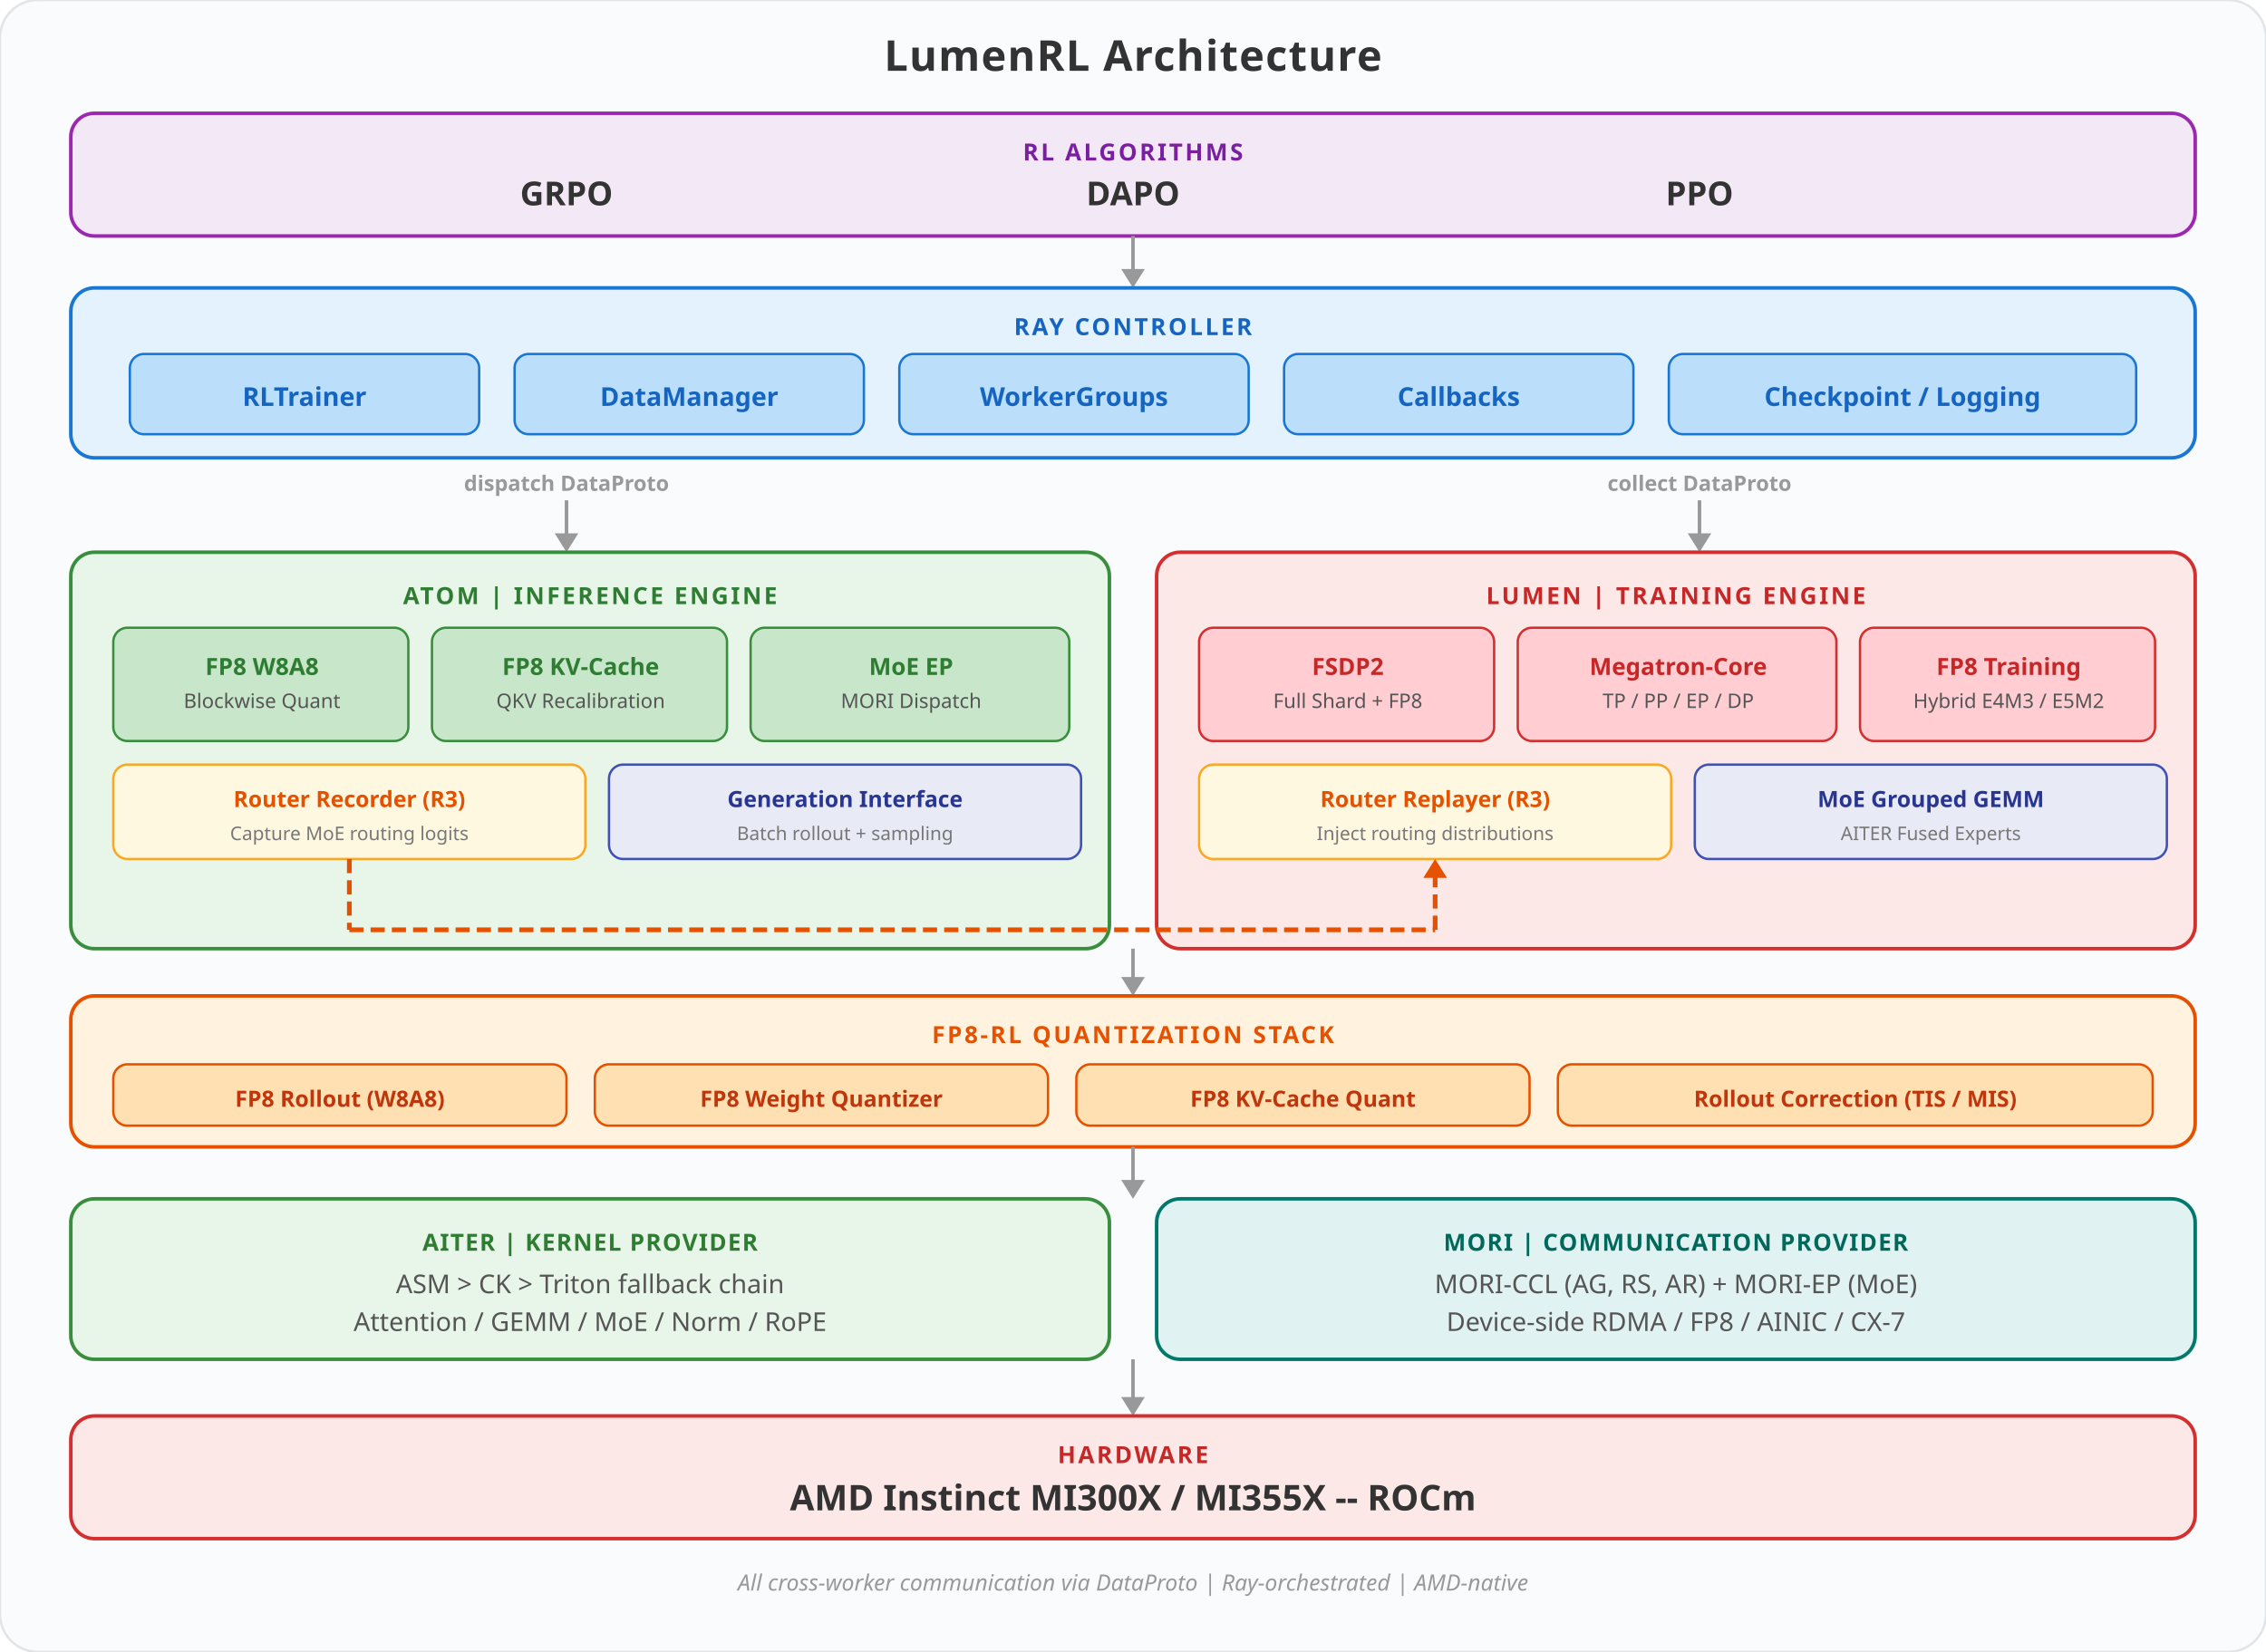
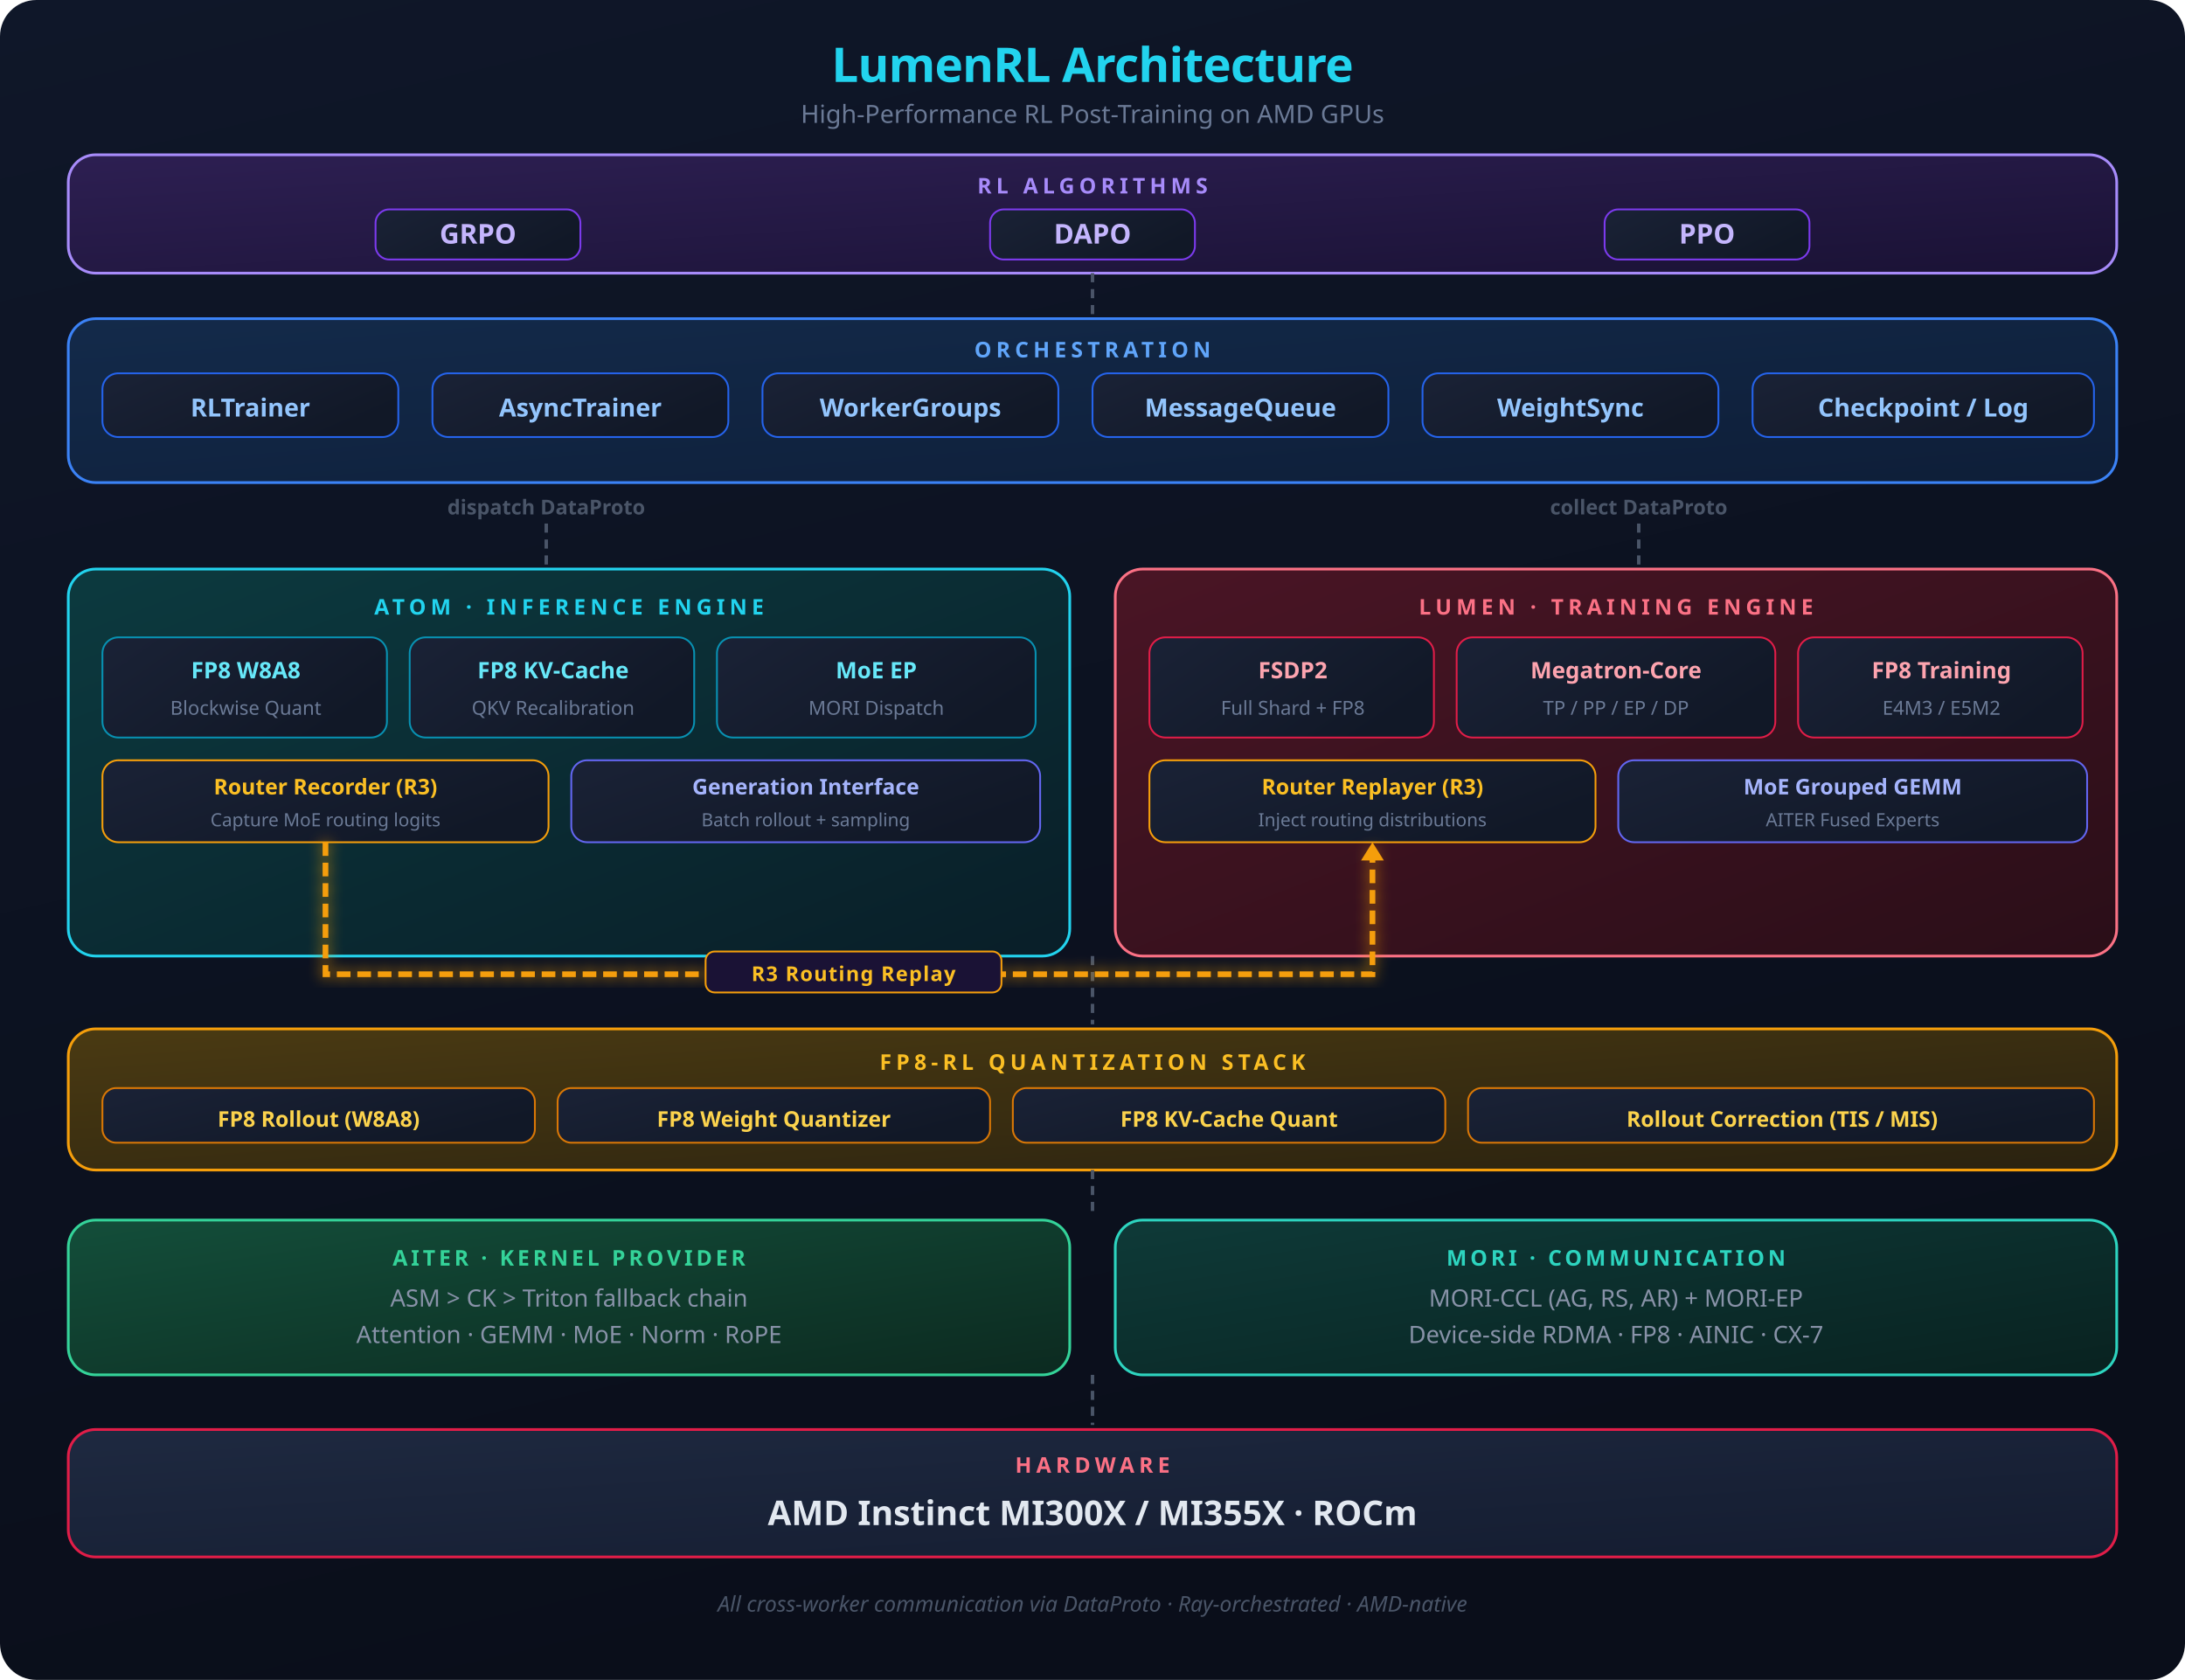
- <svg xmlns="http://www.w3.org/2000/svg" viewBox="0 0 960 700" width="960" height="700">
-   <rect width="960" height="700" rx="16" fill="#fafbfc" stroke="#e1e4e8" stroke-width="1" />
-   <text x="480" y="30" text-anchor="middle" fill="#333" font-size="18" font-weight="700" font-family="sans-serif" letter-spacing="0.5">LumenRL Architecture</text>
-   <rect x="30" y="48" width="900" height="52" rx="10" fill="#f3e8f5" stroke="#9c27b0" stroke-width="1.5" />
-   <text x="480" y="68" text-anchor="middle" fill="#7b1fa2" font-size="10" font-weight="600" font-family="sans-serif" letter-spacing="1">RL ALGORITHMS</text>
-   <text x="240" y="87" text-anchor="middle" fill="#333" font-size="14" font-weight="600" font-family="sans-serif">GRPO</text>
-   <text x="480" y="87" text-anchor="middle" fill="#333" font-size="14" font-weight="600" font-family="sans-serif">DAPO</text>
-   <text x="720" y="87" text-anchor="middle" fill="#333" font-size="14" font-weight="600" font-family="sans-serif">PPO</text>
-   <line x1="480" y1="100" x2="480" y2="118" stroke="#999" stroke-width="1.5" />
-   <polygon points="480,122 475,114 485,114" fill="#999" />
-   <rect x="30" y="122" width="900" height="72" rx="10" fill="#e3f2fd" stroke="#1976d2" stroke-width="1.5" />
-   <text x="480" y="142" text-anchor="middle" fill="#1565c0" font-size="10" font-weight="600" font-family="sans-serif" letter-spacing="1">RAY CONTROLLER</text>
-   <rect x="55" y="150" width="148" height="34" rx="6" fill="#bbdefb" stroke="#1976d2" stroke-width="1" />
-   <text x="129" y="172" text-anchor="middle" fill="#1565c0" font-size="11" font-weight="600" font-family="sans-serif">RLTrainer</text>
-   <rect x="218" y="150" width="148" height="34" rx="6" fill="#bbdefb" stroke="#1976d2" stroke-width="1" />
-   <text x="292" y="172" text-anchor="middle" fill="#1565c0" font-size="11" font-weight="600" font-family="sans-serif">DataManager</text>
-   <rect x="381" y="150" width="148" height="34" rx="6" fill="#bbdefb" stroke="#1976d2" stroke-width="1" />
-   <text x="455" y="172" text-anchor="middle" fill="#1565c0" font-size="11" font-weight="600" font-family="sans-serif">WorkerGroups</text>
-   <rect x="544" y="150" width="148" height="34" rx="6" fill="#bbdefb" stroke="#1976d2" stroke-width="1" />
-   <text x="618" y="172" text-anchor="middle" fill="#1565c0" font-size="11" font-weight="600" font-family="sans-serif">Callbacks</text>
-   <rect x="707" y="150" width="198" height="34" rx="6" fill="#bbdefb" stroke="#1976d2" stroke-width="1" />
-   <text x="806" y="172" text-anchor="middle" fill="#1565c0" font-size="11" font-weight="600" font-family="sans-serif">Checkpoint / Logging</text>
-   <text x="240" y="208" text-anchor="middle" fill="#999" font-size="9" font-weight="600" font-family="sans-serif">dispatch DataProto</text>
-   <line x1="240" y1="212" x2="240" y2="230" stroke="#999" stroke-width="1.5" />
-   <polygon points="240,234 235,226 245,226" fill="#999" />
-   <text x="720" y="208" text-anchor="middle" fill="#999" font-size="9" font-weight="600" font-family="sans-serif">collect DataProto</text>
-   <line x1="720" y1="212" x2="720" y2="230" stroke="#999" stroke-width="1.5" />
-   <polygon points="720,234 715,226 725,226" fill="#999" />
-   <rect x="30" y="234" width="440" height="168" rx="10" fill="#e8f5e9" stroke="#388e3c" stroke-width="1.5" />
-   <text x="250" y="256" text-anchor="middle" fill="#2e7d32" font-size="10" font-weight="700" font-family="sans-serif" letter-spacing="1">ATOM  |  INFERENCE ENGINE</text>
-   <rect x="48" y="266" width="125" height="48" rx="6" fill="#c8e6c9" stroke="#388e3c" stroke-width="1" />
-   <text x="111" y="286" text-anchor="middle" fill="#2e7d32" font-size="10" font-weight="600" font-family="sans-serif">FP8 W8A8</text>
-   <text x="111" y="300" text-anchor="middle" fill="#555" font-size="8.5" font-family="sans-serif">Blockwise Quant</text>
-   <rect x="183" y="266" width="125" height="48" rx="6" fill="#c8e6c9" stroke="#388e3c" stroke-width="1" />
-   <text x="246" y="286" text-anchor="middle" fill="#2e7d32" font-size="10" font-weight="600" font-family="sans-serif">FP8 KV-Cache</text>
-   <text x="246" y="300" text-anchor="middle" fill="#555" font-size="8.5" font-family="sans-serif">QKV Recalibration</text>
-   <rect x="318" y="266" width="135" height="48" rx="6" fill="#c8e6c9" stroke="#388e3c" stroke-width="1" />
-   <text x="386" y="286" text-anchor="middle" fill="#2e7d32" font-size="10" font-weight="600" font-family="sans-serif">MoE EP</text>
-   <text x="386" y="300" text-anchor="middle" fill="#555" font-size="8.5" font-family="sans-serif">MORI Dispatch</text>
-   <rect x="48" y="324" width="200" height="40" rx="6" fill="#fff8e1" stroke="#f9a825" stroke-width="1" />
-   <text x="148" y="342" text-anchor="middle" fill="#e65100" font-size="9.5" font-weight="600" font-family="sans-serif">Router Recorder (R3)</text>
-   <text x="148" y="356" text-anchor="middle" fill="#777" font-size="8" font-family="sans-serif">Capture MoE routing logits</text>
-   <rect x="258" y="324" width="200" height="40" rx="6" fill="#e8eaf6" stroke="#3f51b5" stroke-width="1" />
-   <text x="358" y="342" text-anchor="middle" fill="#283593" font-size="9.5" font-weight="600" font-family="sans-serif">Generation Interface</text>
-   <text x="358" y="356" text-anchor="middle" fill="#777" font-size="8" font-family="sans-serif">Batch rollout + sampling</text>
-   <rect x="490" y="234" width="440" height="168" rx="10" fill="#fde8e8" stroke="#d32f2f" stroke-width="1.5" />
-   <text x="710" y="256" text-anchor="middle" fill="#c62828" font-size="10" font-weight="700" font-family="sans-serif" letter-spacing="1">LUMEN  |  TRAINING ENGINE</text>
-   <rect x="508" y="266" width="125" height="48" rx="6" fill="#ffcdd2" stroke="#d32f2f" stroke-width="1" />
-   <text x="571" y="286" text-anchor="middle" fill="#c62828" font-size="10" font-weight="600" font-family="sans-serif">FSDP2</text>
-   <text x="571" y="300" text-anchor="middle" fill="#555" font-size="8.5" font-family="sans-serif">Full Shard + FP8</text>
-   <rect x="643" y="266" width="135" height="48" rx="6" fill="#ffcdd2" stroke="#d32f2f" stroke-width="1" />
-   <text x="711" y="286" text-anchor="middle" fill="#c62828" font-size="10" font-weight="600" font-family="sans-serif">Megatron-Core</text>
-   <text x="711" y="300" text-anchor="middle" fill="#555" font-size="8.5" font-family="sans-serif">TP / PP / EP / DP</text>
-   <rect x="788" y="266" width="125" height="48" rx="6" fill="#ffcdd2" stroke="#d32f2f" stroke-width="1" />
-   <text x="851" y="286" text-anchor="middle" fill="#c62828" font-size="10" font-weight="600" font-family="sans-serif">FP8 Training</text>
-   <text x="851" y="300" text-anchor="middle" fill="#555" font-size="8.5" font-family="sans-serif">Hybrid E4M3 / E5M2</text>
-   <rect x="508" y="324" width="200" height="40" rx="6" fill="#fff8e1" stroke="#f9a825" stroke-width="1" />
-   <text x="608" y="342" text-anchor="middle" fill="#e65100" font-size="9.5" font-weight="600" font-family="sans-serif">Router Replayer (R3)</text>
-   <text x="608" y="356" text-anchor="middle" fill="#777" font-size="8" font-family="sans-serif">Inject routing distributions</text>
-   <rect x="718" y="324" width="200" height="40" rx="6" fill="#e8eaf6" stroke="#3f51b5" stroke-width="1" />
-   <text x="818" y="342" text-anchor="middle" fill="#283593" font-size="9.5" font-weight="600" font-family="sans-serif">MoE Grouped GEMM</text>
-   <text x="818" y="356" text-anchor="middle" fill="#777" font-size="8" font-family="sans-serif">AITER Fused Experts</text>
-   <line x1="148" y1="364" x2="148" y2="394" stroke="#e65100" stroke-width="2" stroke-dasharray="6,3" />
-   <line x1="148" y1="394" x2="608" y2="394" stroke="#e65100" stroke-width="2" stroke-dasharray="6,3" />
-   <line x1="608" y1="394" x2="608" y2="370" stroke="#e65100" stroke-width="2" stroke-dasharray="6,3" />
-   <polygon points="608,364 603,372 613,372" fill="#e65100" />
-   <line x1="480" y1="402" x2="480" y2="418" stroke="#999" stroke-width="1.5" />
-   <polygon points="480,422 475,414 485,414" fill="#999" />
-   <rect x="30" y="422" width="900" height="64" rx="10" fill="#fff3e0" stroke="#e65100" stroke-width="1.5" />
-   <text x="480" y="442" text-anchor="middle" fill="#e65100" font-size="10" font-weight="700" font-family="sans-serif" letter-spacing="1">FP8-RL QUANTIZATION STACK</text>
-   <rect x="48" y="451" width="192" height="26" rx="6" fill="#ffe0b2" stroke="#e65100" stroke-width="1" />
-   <text x="144" y="469" text-anchor="middle" fill="#bf360c" font-size="9.5" font-weight="600" font-family="sans-serif">FP8 Rollout (W8A8)</text>
-   <rect x="252" y="451" width="192" height="26" rx="6" fill="#ffe0b2" stroke="#e65100" stroke-width="1" />
-   <text x="348" y="469" text-anchor="middle" fill="#bf360c" font-size="9.5" font-weight="600" font-family="sans-serif">FP8 Weight Quantizer</text>
-   <rect x="456" y="451" width="192" height="26" rx="6" fill="#ffe0b2" stroke="#e65100" stroke-width="1" />
-   <text x="552" y="469" text-anchor="middle" fill="#bf360c" font-size="9.5" font-weight="600" font-family="sans-serif">FP8 KV-Cache Quant</text>
-   <rect x="660" y="451" width="252" height="26" rx="6" fill="#ffe0b2" stroke="#e65100" stroke-width="1" />
-   <text x="786" y="469" text-anchor="middle" fill="#bf360c" font-size="9.5" font-weight="600" font-family="sans-serif">Rollout Correction (TIS / MIS)</text>
-   <line x1="480" y1="486" x2="480" y2="504" stroke="#999" stroke-width="1.5" />
-   <polygon points="480,508 475,500 485,500" fill="#999" />
-   <rect x="30" y="508" width="440" height="68" rx="10" fill="#e8f5e9" stroke="#388e3c" stroke-width="1.5" />
-   <text x="250" y="530" text-anchor="middle" fill="#2e7d32" font-size="10" font-weight="700" font-family="sans-serif" letter-spacing="0.5">AITER  |  KERNEL PROVIDER</text>
-   <text x="250" y="548" text-anchor="middle" fill="#555" font-size="11" font-family="sans-serif">ASM &gt; CK &gt; Triton fallback chain</text>
-   <text x="250" y="564" text-anchor="middle" fill="#555" font-size="11" font-family="sans-serif">Attention / GEMM / MoE / Norm / RoPE</text>
-   <rect x="490" y="508" width="440" height="68" rx="10" fill="#e0f2f1" stroke="#00796b" stroke-width="1.5" />
-   <text x="710" y="530" text-anchor="middle" fill="#00695c" font-size="10" font-weight="700" font-family="sans-serif" letter-spacing="0.5">MORI  |  COMMUNICATION PROVIDER</text>
-   <text x="710" y="548" text-anchor="middle" fill="#555" font-size="11" font-family="sans-serif">MORI-CCL (AG, RS, AR) + MORI-EP (MoE)</text>
-   <text x="710" y="564" text-anchor="middle" fill="#555" font-size="11" font-family="sans-serif">Device-side RDMA / FP8 / AINIC / CX-7</text>
-   <line x1="480" y1="576" x2="480" y2="596" stroke="#999" stroke-width="1.5" />
-   <polygon points="480,600 475,592 485,592" fill="#999" />
-   <rect x="30" y="600" width="900" height="52" rx="10" fill="#fde8e8" stroke="#d32f2f" stroke-width="1.5" />
-   <text x="480" y="620" text-anchor="middle" fill="#c62828" font-size="10" font-weight="600" font-family="sans-serif" letter-spacing="1">HARDWARE</text>
-   <text x="480" y="640" text-anchor="middle" fill="#333" font-size="15" font-weight="700" font-family="sans-serif">AMD Instinct MI300X / MI355X  --  ROCm</text>
-   <text x="480" y="674" text-anchor="middle" fill="#999" font-size="9.5" font-style="italic" font-family="sans-serif">All cross-worker communication via DataProto  |  Ray-orchestrated  |  AMD-native</text>
+ <svg xmlns="http://www.w3.org/2000/svg" viewBox="0 0 960 738" width="960" height="738">
+   <defs>
+     <linearGradient id="bgG" x1="0" y1="0" x2="0.3" y2="1">
+       <stop offset="0%" stop-color="#0f1729" />
+       <stop offset="100%" stop-color="#0a0e1a" />
+     </linearGradient>
+     <linearGradient id="violetG" x1="0" y1="0" x2="1" y2="1">
+       <stop offset="0%" stop-color="#2d1f52" />
+       <stop offset="100%" stop-color="#1a1235" />
+     </linearGradient>
+     <linearGradient id="blueG" x1="0" y1="0" x2="1" y2="1">
+       <stop offset="0%" stop-color="#132a4a" />
+       <stop offset="100%" stop-color="#0e1e38" />
+     </linearGradient>
+     <linearGradient id="cyanG" x1="0" y1="0" x2="1" y2="1">
+       <stop offset="0%" stop-color="#0c3a3f" />
+       <stop offset="100%" stop-color="#091e28" />
+     </linearGradient>
+     <linearGradient id="emeraldG" x1="0" y1="0" x2="1" y2="1">
+       <stop offset="0%" stop-color="#134e3a" />
+       <stop offset="100%" stop-color="#0c2a20" />
+     </linearGradient>
+     <linearGradient id="roseG" x1="0" y1="0" x2="1" y2="1">
+       <stop offset="0%" stop-color="#4a1525" />
+       <stop offset="100%" stop-color="#2a0e18" />
+     </linearGradient>
+     <linearGradient id="amberG" x1="0" y1="0" x2="1" y2="1">
+       <stop offset="0%" stop-color="#4a3a12" />
+       <stop offset="100%" stop-color="#2a2210" />
+     </linearGradient>
+     <linearGradient id="tealG" x1="0" y1="0" x2="1" y2="1">
+       <stop offset="0%" stop-color="#0e3a38" />
+       <stop offset="100%" stop-color="#092220" />
+     </linearGradient>
+     <linearGradient id="slateG" x1="0" y1="0" x2="1" y2="1">
+       <stop offset="0%" stop-color="#1e2940" />
+       <stop offset="100%" stop-color="#141c30" />
+     </linearGradient>
+     <linearGradient id="chipG" x1="0" y1="0" x2="1" y2="0.5">
+       <stop offset="0%" stop-color="#1a2236" />
+       <stop offset="100%" stop-color="#111827" />
+     </linearGradient>
+     <filter id="gl">
+       <feGaussianBlur stdDeviation="3" result="b" />
+       <feMerge>
+         <feMergeNode in="b" />
+         <feMergeNode in="SourceGraphic" />
+       </feMerge>
+     </filter>
+     <marker id="aDown" markerWidth="8" markerHeight="6" refX="4" refY="6" orient="auto">
+       <polygon points="0 0, 4 6, 8 0" fill="#4a5568" />
+     </marker>
+     <marker id="aR3" markerWidth="8" markerHeight="6" refX="4" refY="6" orient="auto">
+       <polygon points="0 0, 4 6, 8 0" fill="#f59e0b" />
+     </marker>
+   </defs>
+   <rect width="960" height="738" rx="16" fill="url(#bgG)" />
+   <text x="480" y="36" text-anchor="middle" fill="#22d3ee" font-size="21" font-weight="700" font-family="'Segoe UI', system-ui, sans-serif" letter-spacing="-0.3">LumenRL Architecture</text>
+   <text x="480" y="54" text-anchor="middle" fill="#6b7a96" font-size="11" font-family="'Segoe UI', system-ui, sans-serif">High-Performance RL Post-Training on AMD GPUs</text>
+   <rect x="30" y="68" width="900" height="52" rx="12" fill="url(#violetG)" stroke="#a78bfa" stroke-width="1.2" />
+   <text x="480" y="85" text-anchor="middle" fill="#a78bfa" font-size="9.5" font-weight="700" font-family="'Segoe UI', system-ui, sans-serif" letter-spacing="2">RL ALGORITHMS</text>
+   <rect x="165" y="92" width="90" height="22" rx="6" fill="url(#chipG)" stroke="#7c3aed" stroke-width="0.8" />
+   <text x="210" y="107" text-anchor="middle" fill="#c4b5fd" font-size="12" font-weight="700" font-family="'Segoe UI', system-ui, sans-serif">GRPO</text>
+   <rect x="435" y="92" width="90" height="22" rx="6" fill="url(#chipG)" stroke="#7c3aed" stroke-width="0.8" />
+   <text x="480" y="107" text-anchor="middle" fill="#c4b5fd" font-size="12" font-weight="700" font-family="'Segoe UI', system-ui, sans-serif">DAPO</text>
+   <rect x="705" y="92" width="90" height="22" rx="6" fill="url(#chipG)" stroke="#7c3aed" stroke-width="0.8" />
+   <text x="750" y="107" text-anchor="middle" fill="#c4b5fd" font-size="12" font-weight="700" font-family="'Segoe UI', system-ui, sans-serif">PPO</text>
+   <line x1="480" y1="120" x2="480" y2="138" stroke="#4a5568" stroke-width="1.5" stroke-dasharray="4 3" />
+   <rect x="30" y="140" width="900" height="72" rx="12" fill="url(#blueG)" stroke="#3b82f6" stroke-width="1.2" />
+   <text x="480" y="157" text-anchor="middle" fill="#60a5fa" font-size="9.5" font-weight="700" font-family="'Segoe UI', system-ui, sans-serif" letter-spacing="2">ORCHESTRATION</text>
+   <rect x="45" y="164" width="130" height="28" rx="7" fill="url(#chipG)" stroke="#2563eb" stroke-width="0.8" />
+   <text x="110" y="183" text-anchor="middle" fill="#93c5fd" font-size="11" font-weight="600" font-family="'Segoe UI', system-ui, sans-serif">RLTrainer</text>
+   <rect x="190" y="164" width="130" height="28" rx="7" fill="url(#chipG)" stroke="#2563eb" stroke-width="0.8" />
+   <text x="255" y="183" text-anchor="middle" fill="#93c5fd" font-size="11" font-weight="600" font-family="'Segoe UI', system-ui, sans-serif">AsyncTrainer</text>
+   <rect x="335" y="164" width="130" height="28" rx="7" fill="url(#chipG)" stroke="#2563eb" stroke-width="0.8" />
+   <text x="400" y="183" text-anchor="middle" fill="#93c5fd" font-size="11" font-weight="600" font-family="'Segoe UI', system-ui, sans-serif">WorkerGroups</text>
+   <rect x="480" y="164" width="130" height="28" rx="7" fill="url(#chipG)" stroke="#2563eb" stroke-width="0.8" />
+   <text x="545" y="183" text-anchor="middle" fill="#93c5fd" font-size="11" font-weight="600" font-family="'Segoe UI', system-ui, sans-serif">MessageQueue</text>
+   <rect x="625" y="164" width="130" height="28" rx="7" fill="url(#chipG)" stroke="#2563eb" stroke-width="0.8" />
+   <text x="690" y="183" text-anchor="middle" fill="#93c5fd" font-size="11" font-weight="600" font-family="'Segoe UI', system-ui, sans-serif">WeightSync</text>
+   <rect x="770" y="164" width="150" height="28" rx="7" fill="url(#chipG)" stroke="#2563eb" stroke-width="0.8" />
+   <text x="845" y="183" text-anchor="middle" fill="#93c5fd" font-size="11" font-weight="600" font-family="'Segoe UI', system-ui, sans-serif">Checkpoint / Log</text>
+   <text x="240" y="226" text-anchor="middle" fill="#4a5568" font-size="9" font-weight="600" font-family="'Segoe UI', system-ui, sans-serif">dispatch DataProto</text>
+   <line x1="240" y1="230" x2="240" y2="248" stroke="#4a5568" stroke-width="1.5" stroke-dasharray="4 3" />
+   <text x="720" y="226" text-anchor="middle" fill="#4a5568" font-size="9" font-weight="600" font-family="'Segoe UI', system-ui, sans-serif">collect DataProto</text>
+   <line x1="720" y1="230" x2="720" y2="248" stroke="#4a5568" stroke-width="1.5" stroke-dasharray="4 3" />
+   <rect x="30" y="250" width="440" height="170" rx="12" fill="url(#cyanG)" stroke="#22d3ee" stroke-width="1.2" />
+   <text x="250" y="270" text-anchor="middle" fill="#22d3ee" font-size="9.5" font-weight="700" font-family="'Segoe UI', system-ui, sans-serif" letter-spacing="2">ATOM  ·  INFERENCE ENGINE</text>
+   <rect x="45" y="280" width="125" height="44" rx="7" fill="url(#chipG)" stroke="#0891b2" stroke-width="0.8" />
+   <text x="108" y="298" text-anchor="middle" fill="#67e8f9" font-size="10" font-weight="700" font-family="'Segoe UI', system-ui, sans-serif">FP8 W8A8</text>
+   <text x="108" y="314" text-anchor="middle" fill="#6b7a96" font-size="8.5" font-family="'Segoe UI', system-ui, sans-serif">Blockwise Quant</text>
+   <rect x="180" y="280" width="125" height="44" rx="7" fill="url(#chipG)" stroke="#0891b2" stroke-width="0.8" />
+   <text x="243" y="298" text-anchor="middle" fill="#67e8f9" font-size="10" font-weight="700" font-family="'Segoe UI', system-ui, sans-serif">FP8 KV-Cache</text>
+   <text x="243" y="314" text-anchor="middle" fill="#6b7a96" font-size="8.5" font-family="'Segoe UI', system-ui, sans-serif">QKV Recalibration</text>
+   <rect x="315" y="280" width="140" height="44" rx="7" fill="url(#chipG)" stroke="#0891b2" stroke-width="0.8" />
+   <text x="385" y="298" text-anchor="middle" fill="#67e8f9" font-size="10" font-weight="700" font-family="'Segoe UI', system-ui, sans-serif">MoE EP</text>
+   <text x="385" y="314" text-anchor="middle" fill="#6b7a96" font-size="8.5" font-family="'Segoe UI', system-ui, sans-serif">MORI Dispatch</text>
+   <rect x="45" y="334" width="196" height="36" rx="7" fill="url(#chipG)" stroke="#f59e0b" stroke-width="0.8" />
+   <text x="143" y="349" text-anchor="middle" fill="#fbbf24" font-size="9.5" font-weight="700" font-family="'Segoe UI', system-ui, sans-serif">Router Recorder (R3)</text>
+   <text x="143" y="363" text-anchor="middle" fill="#6b7a96" font-size="8" font-family="'Segoe UI', system-ui, sans-serif">Capture MoE routing logits</text>
+   <rect x="251" y="334" width="206" height="36" rx="7" fill="url(#chipG)" stroke="#6366f1" stroke-width="0.8" />
+   <text x="354" y="349" text-anchor="middle" fill="#a5b4fc" font-size="9.5" font-weight="700" font-family="'Segoe UI', system-ui, sans-serif">Generation Interface</text>
+   <text x="354" y="363" text-anchor="middle" fill="#6b7a96" font-size="8" font-family="'Segoe UI', system-ui, sans-serif">Batch rollout + sampling</text>
+   <rect x="490" y="250" width="440" height="170" rx="12" fill="url(#roseG)" stroke="#fb7185" stroke-width="1.2" />
+   <text x="710" y="270" text-anchor="middle" fill="#fb7185" font-size="9.5" font-weight="700" font-family="'Segoe UI', system-ui, sans-serif" letter-spacing="2">LUMEN  ·  TRAINING ENGINE</text>
+   <rect x="505" y="280" width="125" height="44" rx="7" fill="url(#chipG)" stroke="#e11d48" stroke-width="0.8" />
+   <text x="568" y="298" text-anchor="middle" fill="#fda4af" font-size="10" font-weight="700" font-family="'Segoe UI', system-ui, sans-serif">FSDP2</text>
+   <text x="568" y="314" text-anchor="middle" fill="#6b7a96" font-size="8.5" font-family="'Segoe UI', system-ui, sans-serif">Full Shard + FP8</text>
+   <rect x="640" y="280" width="140" height="44" rx="7" fill="url(#chipG)" stroke="#e11d48" stroke-width="0.8" />
+   <text x="710" y="298" text-anchor="middle" fill="#fda4af" font-size="10" font-weight="700" font-family="'Segoe UI', system-ui, sans-serif">Megatron-Core</text>
+   <text x="710" y="314" text-anchor="middle" fill="#6b7a96" font-size="8.5" font-family="'Segoe UI', system-ui, sans-serif">TP / PP / EP / DP</text>
+   <rect x="790" y="280" width="125" height="44" rx="7" fill="url(#chipG)" stroke="#e11d48" stroke-width="0.8" />
+   <text x="853" y="298" text-anchor="middle" fill="#fda4af" font-size="10" font-weight="700" font-family="'Segoe UI', system-ui, sans-serif">FP8 Training</text>
+   <text x="853" y="314" text-anchor="middle" fill="#6b7a96" font-size="8.5" font-family="'Segoe UI', system-ui, sans-serif">E4M3 / E5M2</text>
+   <rect x="505" y="334" width="196" height="36" rx="7" fill="url(#chipG)" stroke="#f59e0b" stroke-width="0.8" />
+   <text x="603" y="349" text-anchor="middle" fill="#fbbf24" font-size="9.5" font-weight="700" font-family="'Segoe UI', system-ui, sans-serif">Router Replayer (R3)</text>
+   <text x="603" y="363" text-anchor="middle" fill="#6b7a96" font-size="8" font-family="'Segoe UI', system-ui, sans-serif">Inject routing distributions</text>
+   <rect x="711" y="334" width="206" height="36" rx="7" fill="url(#chipG)" stroke="#6366f1" stroke-width="0.8" />
+   <text x="814" y="349" text-anchor="middle" fill="#a5b4fc" font-size="9.5" font-weight="700" font-family="'Segoe UI', system-ui, sans-serif">MoE Grouped GEMM</text>
+   <text x="814" y="363" text-anchor="middle" fill="#6b7a96" font-size="8" font-family="'Segoe UI', system-ui, sans-serif">AITER Fused Experts</text>
+   <line x1="480" y1="420" x2="480" y2="450" stroke="#4a5568" stroke-width="1.5" stroke-dasharray="4 3" />
+   <path d="M 143 370 L 143 428 L 603 428 L 603 370" fill="none" stroke="#f59e0b" stroke-width="2.5" stroke-dasharray="6 3" filter="url(#gl)" />
+   <polygon points="603,370 598,378 608,378" fill="#f59e0b" />
+   <rect x="310" y="418" width="130" height="18" rx="4" fill="#1a1235" stroke="#f59e0b" stroke-width="0.8" />
+   <text x="375" y="431" text-anchor="middle" fill="#fbbf24" font-size="9" font-weight="700" font-family="'Segoe UI', system-ui, sans-serif" letter-spacing="0.5">R3 Routing Replay</text>
+   <rect x="30" y="452" width="900" height="62" rx="12" fill="url(#amberG)" stroke="#f59e0b" stroke-width="1.2" />
+   <text x="480" y="470" text-anchor="middle" fill="#fbbf24" font-size="9.5" font-weight="700" font-family="'Segoe UI', system-ui, sans-serif" letter-spacing="2">FP8-RL QUANTIZATION STACK</text>
+   <rect x="45" y="478" width="190" height="24" rx="6" fill="url(#chipG)" stroke="#d97706" stroke-width="0.8" />
+   <text x="140" y="495" text-anchor="middle" fill="#fcd34d" font-size="9.5" font-weight="600" font-family="'Segoe UI', system-ui, sans-serif">FP8 Rollout (W8A8)</text>
+   <rect x="245" y="478" width="190" height="24" rx="6" fill="url(#chipG)" stroke="#d97706" stroke-width="0.8" />
+   <text x="340" y="495" text-anchor="middle" fill="#fcd34d" font-size="9.5" font-weight="600" font-family="'Segoe UI', system-ui, sans-serif">FP8 Weight Quantizer</text>
+   <rect x="445" y="478" width="190" height="24" rx="6" fill="url(#chipG)" stroke="#d97706" stroke-width="0.8" />
+   <text x="540" y="495" text-anchor="middle" fill="#fcd34d" font-size="9.5" font-weight="600" font-family="'Segoe UI', system-ui, sans-serif">FP8 KV-Cache Quant</text>
+   <rect x="645" y="478" width="275" height="24" rx="6" fill="url(#chipG)" stroke="#d97706" stroke-width="0.8" />
+   <text x="783" y="495" text-anchor="middle" fill="#fcd34d" font-size="9.5" font-weight="600" font-family="'Segoe UI', system-ui, sans-serif">Rollout Correction (TIS / MIS)</text>
+   <line x1="480" y1="514" x2="480" y2="534" stroke="#4a5568" stroke-width="1.5" stroke-dasharray="4 3" />
+   <rect x="30" y="536" width="440" height="68" rx="12" fill="url(#emeraldG)" stroke="#34d399" stroke-width="1.2" />
+   <text x="250" y="556" text-anchor="middle" fill="#34d399" font-size="9.5" font-weight="700" font-family="'Segoe UI', system-ui, sans-serif" letter-spacing="1.5">AITER  ·  KERNEL PROVIDER</text>
+   <text x="250" y="574" text-anchor="middle" fill="#8892a8" font-size="10.5" font-family="'Segoe UI', system-ui, sans-serif">ASM &gt; CK &gt; Triton fallback chain</text>
+   <text x="250" y="590" text-anchor="middle" fill="#8892a8" font-size="10.5" font-family="'Segoe UI', system-ui, sans-serif">Attention · GEMM · MoE · Norm · RoPE</text>
+   <rect x="490" y="536" width="440" height="68" rx="12" fill="url(#tealG)" stroke="#2dd4bf" stroke-width="1.2" />
+   <text x="710" y="556" text-anchor="middle" fill="#2dd4bf" font-size="9.5" font-weight="700" font-family="'Segoe UI', system-ui, sans-serif" letter-spacing="1.5">MORI  ·  COMMUNICATION</text>
+   <text x="710" y="574" text-anchor="middle" fill="#8892a8" font-size="10.5" font-family="'Segoe UI', system-ui, sans-serif">MORI-CCL (AG, RS, AR) + MORI-EP</text>
+   <text x="710" y="590" text-anchor="middle" fill="#8892a8" font-size="10.5" font-family="'Segoe UI', system-ui, sans-serif">Device-side RDMA · FP8 · AINIC · CX-7</text>
+   <line x1="480" y1="604" x2="480" y2="626" stroke="#4a5568" stroke-width="1.5" stroke-dasharray="4 3" />
+   <rect x="30" y="628" width="900" height="56" rx="12" fill="url(#slateG)" stroke="#e11d48" stroke-width="1.2" />
+   <text x="480" y="647" text-anchor="middle" fill="#fb7185" font-size="9.5" font-weight="700" font-family="'Segoe UI', system-ui, sans-serif" letter-spacing="2">HARDWARE</text>
+   <text x="480" y="670" text-anchor="middle" fill="#e2e8f0" font-size="15" font-weight="700" font-family="'Segoe UI', system-ui, sans-serif">AMD Instinct MI300X / MI355X  ·  ROCm</text>
+   <text x="480" y="708" text-anchor="middle" fill="#4a5568" font-size="9.5" font-style="italic" font-family="'Segoe UI', system-ui, sans-serif">All cross-worker communication via DataProto  ·  Ray-orchestrated  ·  AMD-native</text>
</svg>
